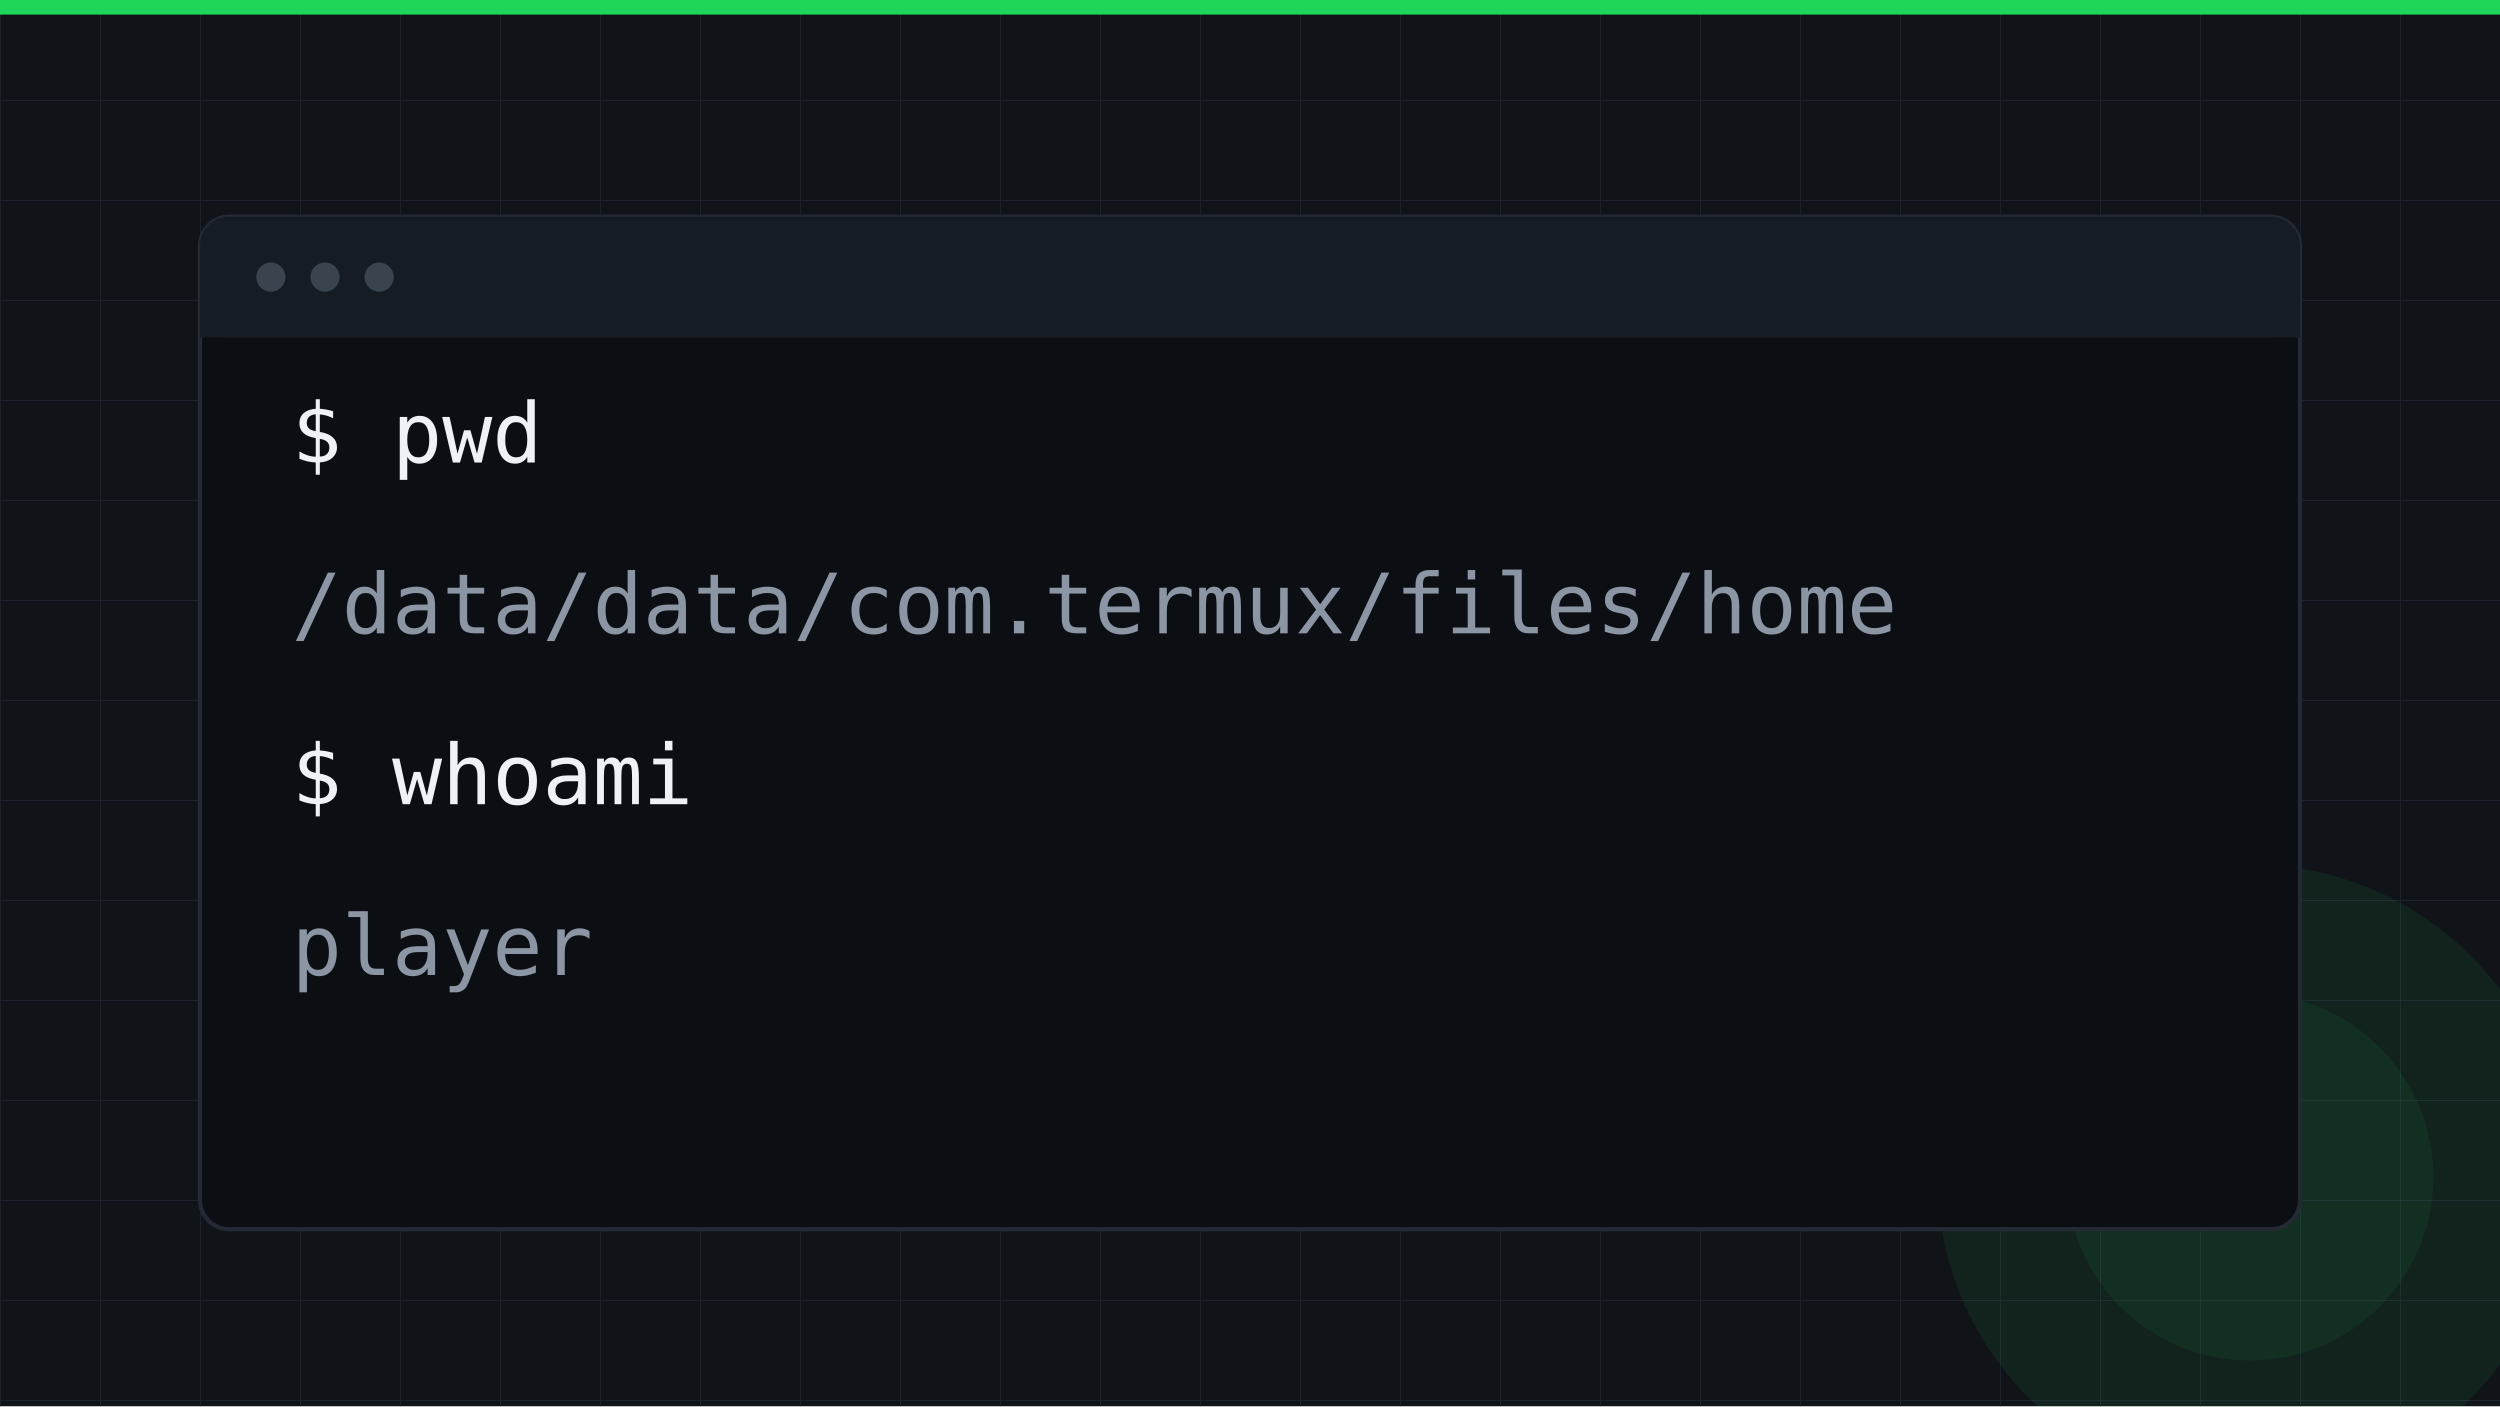
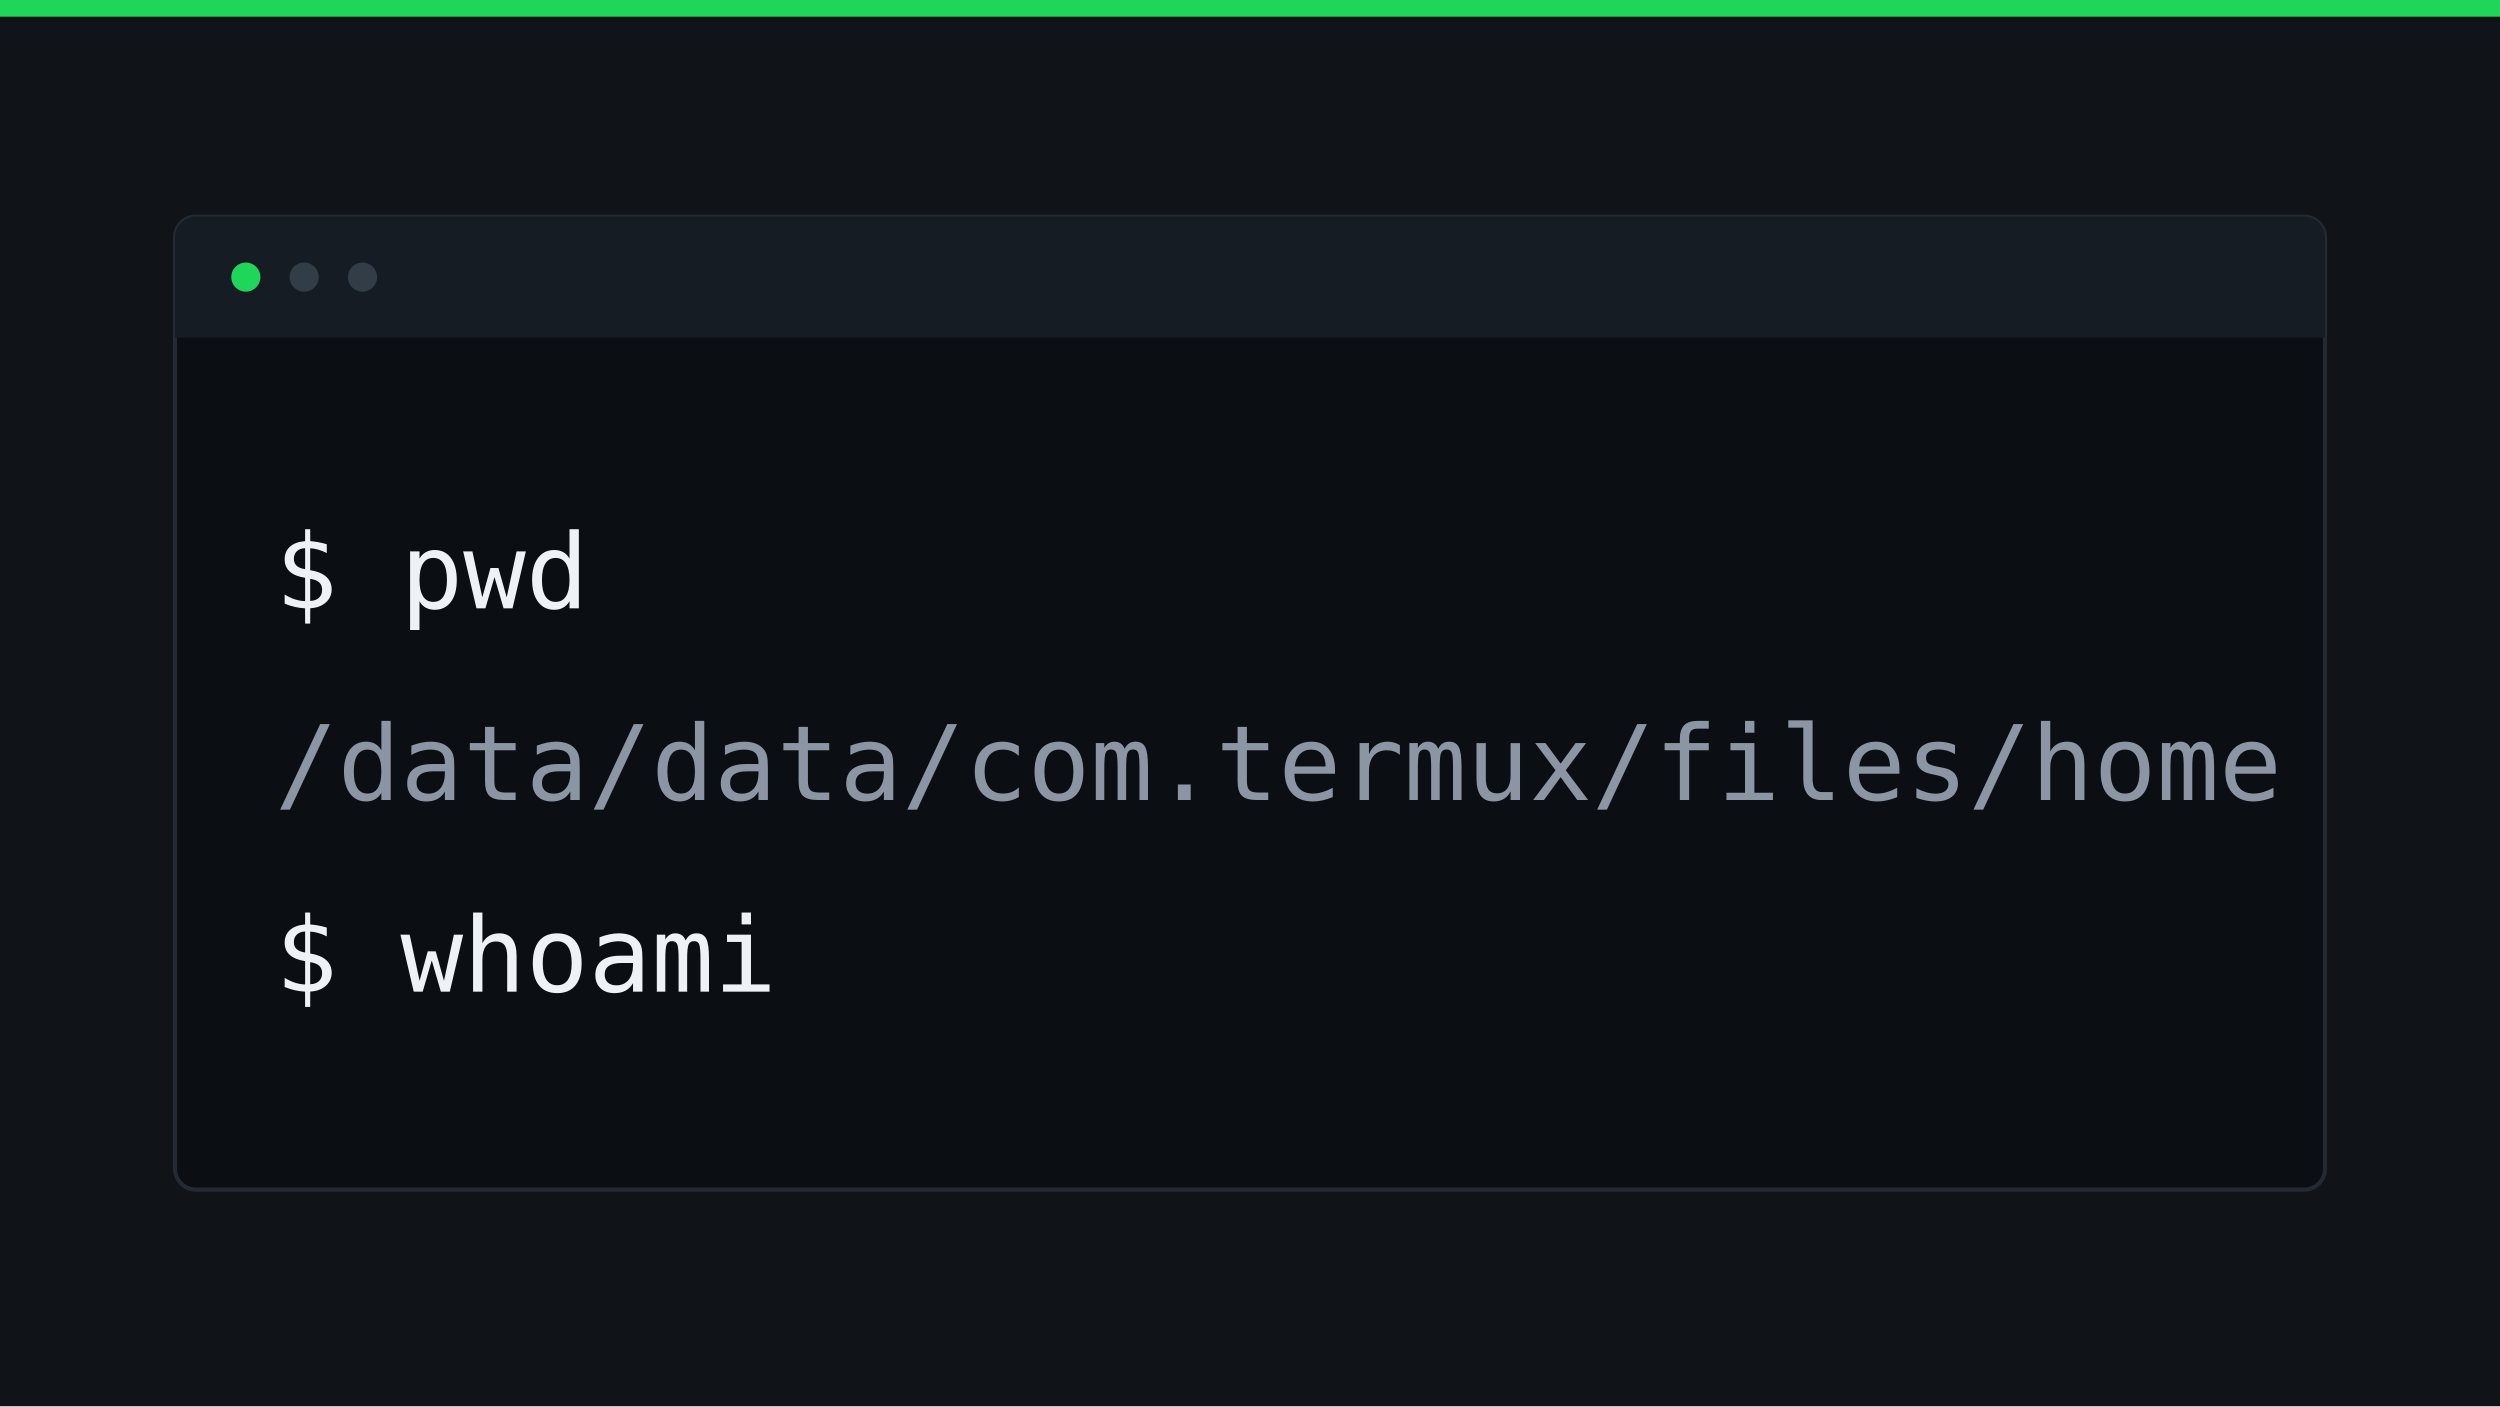
<svg xmlns="http://www.w3.org/2000/svg" viewBox="0 0 1200 675" width="1200" height="675" role="img">
-   <defs>
-     <pattern id="grid" width="48" height="48" patternUnits="userSpaceOnUse">
-       <path d="M48 0H0V48" fill="none" stroke="#1b222c" stroke-width="1" />
-     </pattern>
-     <clipPath id="card">
-       <rect x="96" y="104" width="1008" height="486" rx="14" />
-     </clipPath>
-   </defs>
  <rect width="1200" height="675" fill="#101419" />
-   <rect width="1200" height="675" fill="url(#grid)" />
-   <rect x="0" y="0" width="1200" height="7" fill="#20d65a" />
-   <circle cx="1080" cy="565" r="150" fill="#20d65a" opacity="0.08" />
-   <circle cx="1080" cy="565" r="88" fill="#20d65a" opacity="0.07" />
-   <rect x="96" y="104" width="1008" height="486" rx="14" fill="#0b0e12" stroke="#232a33" stroke-width="2" />
-   <rect x="96" y="104" width="1008" height="58" rx="14" fill="#161c23" />
-   <rect x="96" y="148" width="1008" height="14" fill="#161c23" />
-   <circle cx="130" cy="133" r="7" fill="#3a444f" />
-   <circle cx="156" cy="133" r="7" fill="#3a444f" />
-   <circle cx="182" cy="133" r="7" fill="#3a444f" />
-   <g clip-path="url(#card)">
-     <text x="140" y="222" font-family="'JetBrains Mono', monospace" font-size="40" fill="#eef1f5">$ pwd</text>
-     <text x="140" y="304" font-family="'JetBrains Mono', monospace" font-size="40" fill="#8b95a3">/data/data/com.termux/files/home</text>
-     <text x="140" y="386" font-family="'JetBrains Mono', monospace" font-size="40" fill="#eef1f5">$ whoami</text>
-     <text x="140" y="468" font-family="'JetBrains Mono', monospace" font-size="40" fill="#8b95a3">player</text>
-   </g>
+   <rect x="0" y="0" width="1200" height="8" fill="#20d65a" />
+   <rect x="84" y="104" width="1032" height="467" rx="10" fill="#0b0e12" stroke="#232a33" stroke-width="2" />
+   <path d="M84 114 a10 10 0 0 1 10 -10 h1012 a10 10 0 0 1 10 10 v48 h-1032 z" fill="#161c23" />
+   <circle cx="118" cy="133" r="7" fill="#20d65a" />
+   <circle cx="146" cy="133" r="7" fill="#333d47" />
+   <circle cx="174" cy="133" r="7" fill="#333d47" />
+   <text x="132" y="292" font-family="'JetBrains Mono', 'DejaVu Sans Mono', monospace" font-size="50" fill="#eef1f5">$ pwd</text>
+   <text x="132" y="384" font-family="'JetBrains Mono', 'DejaVu Sans Mono', monospace" font-size="50" fill="#8b95a3">/data/data/com.termux/files/home</text>
+   <text x="132" y="476" font-family="'JetBrains Mono', 'DejaVu Sans Mono', monospace" font-size="50" fill="#eef1f5">$ whoami</text>
</svg>
